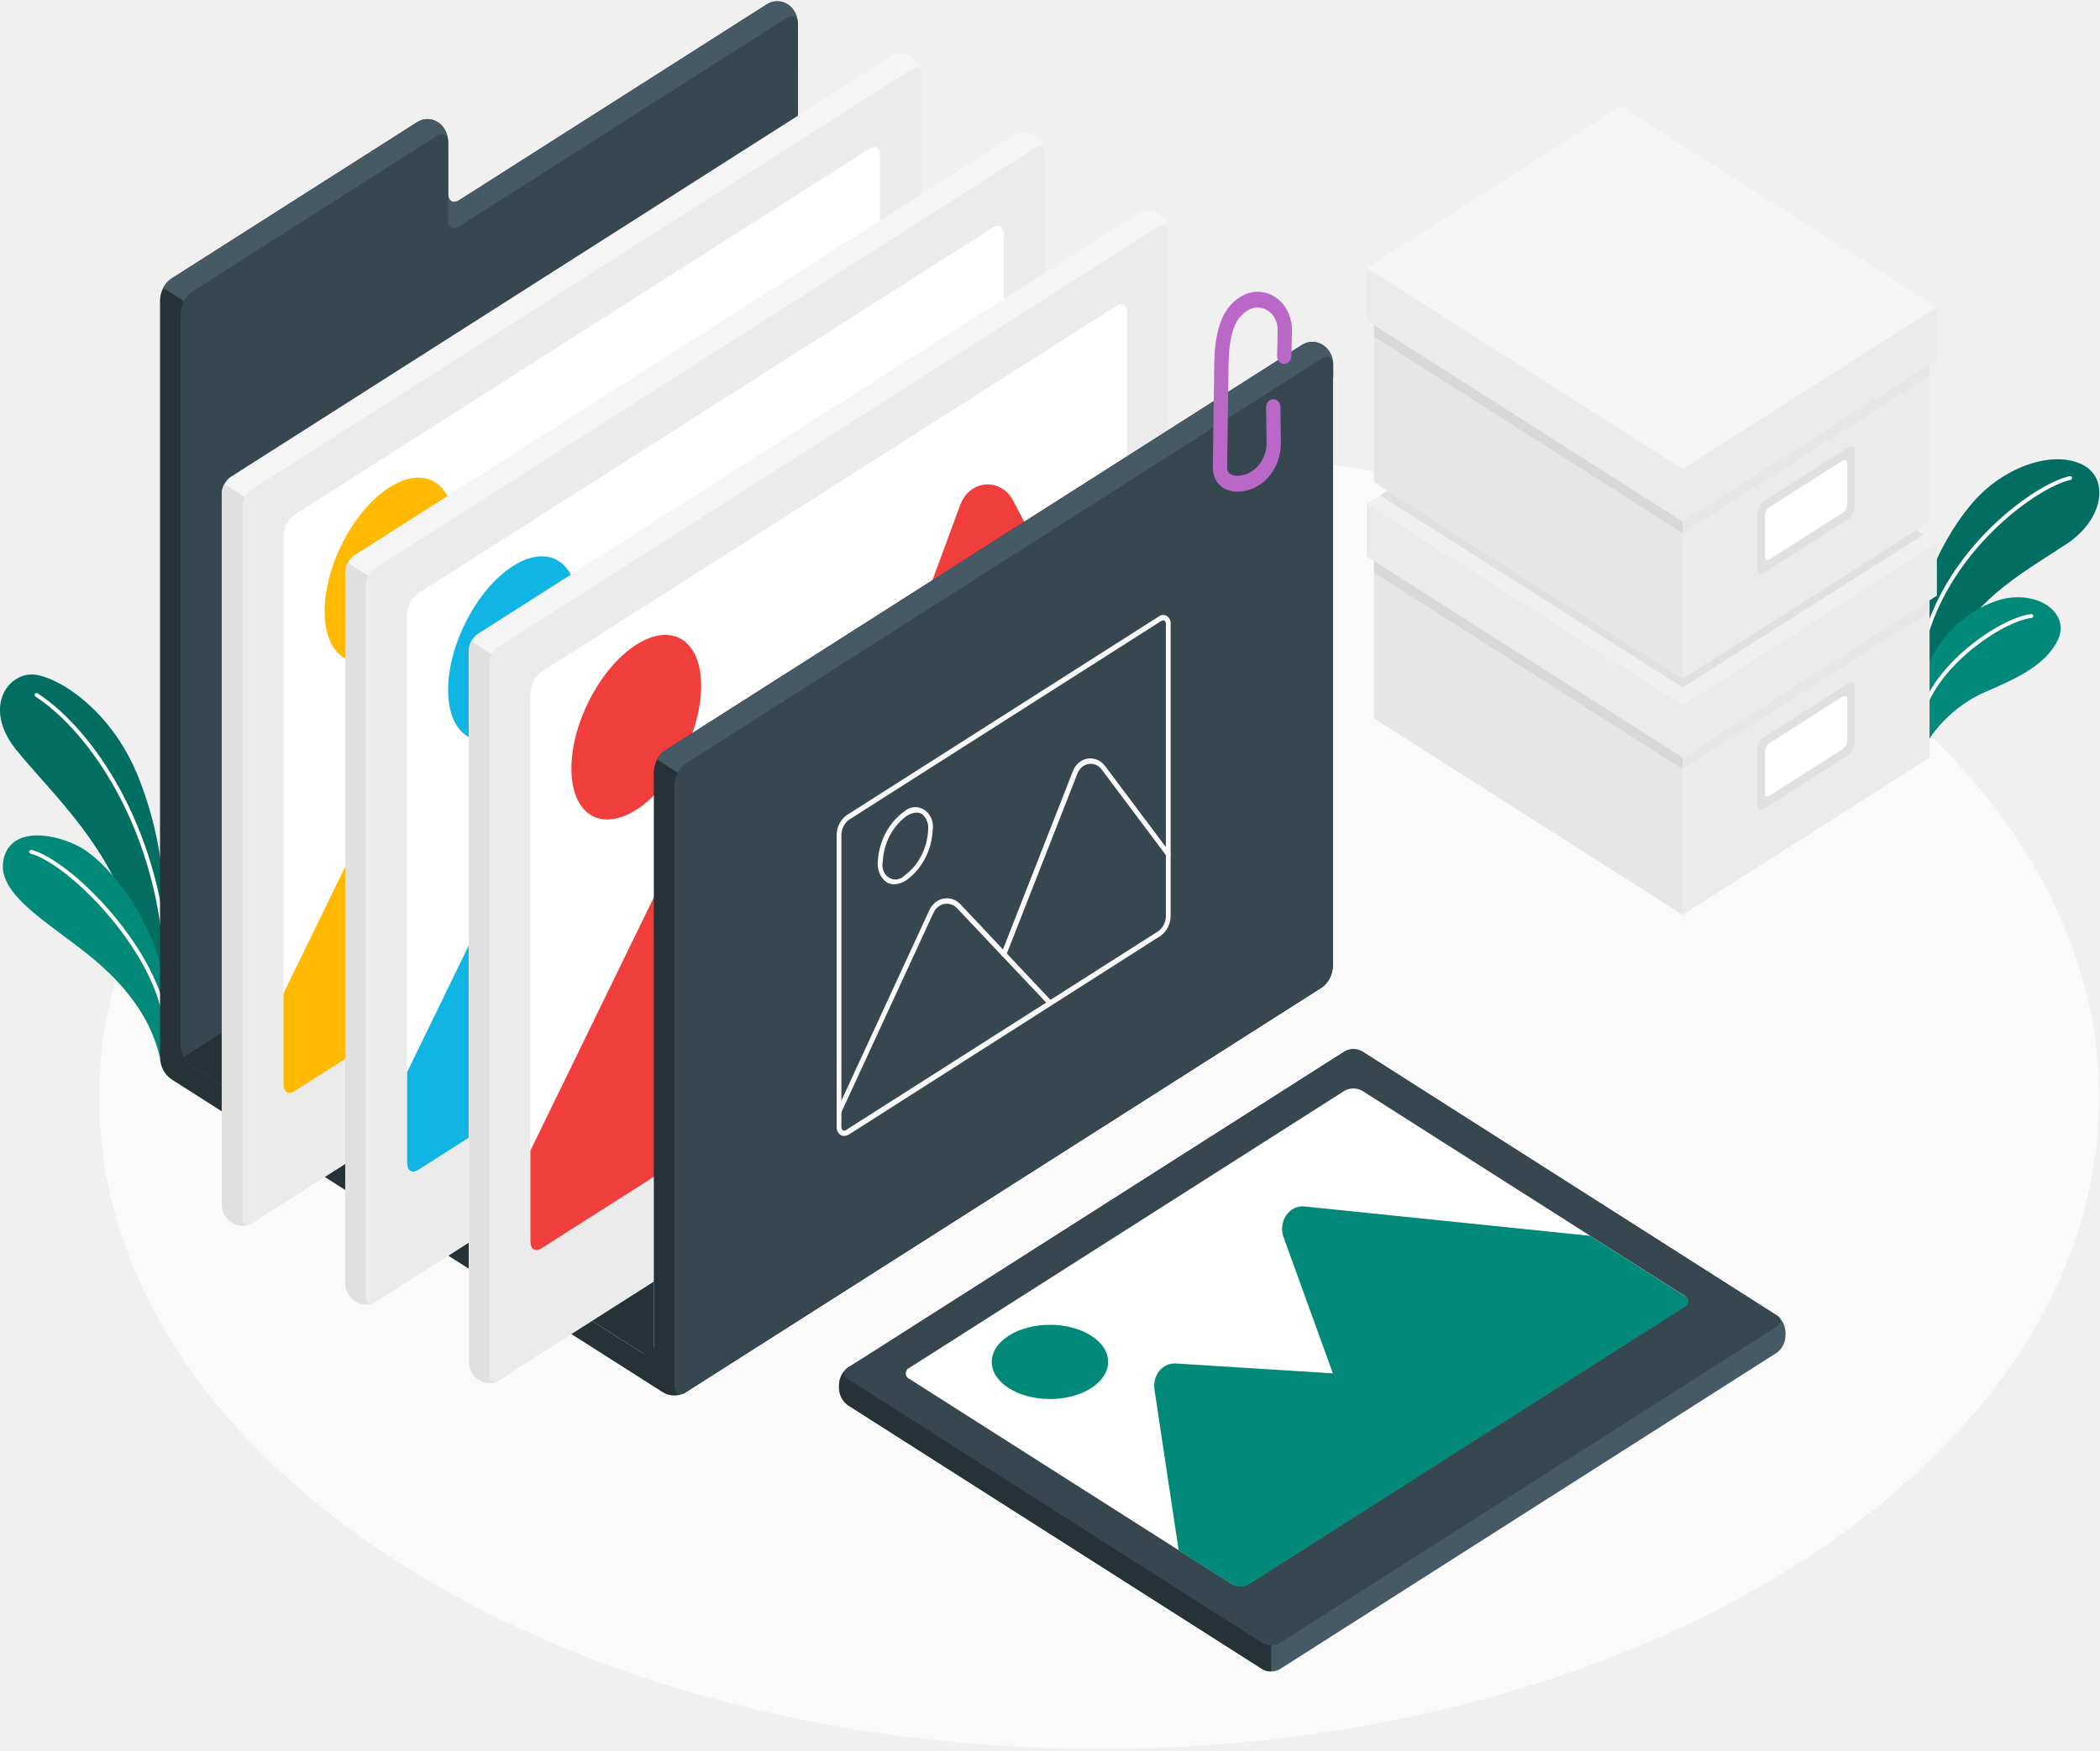
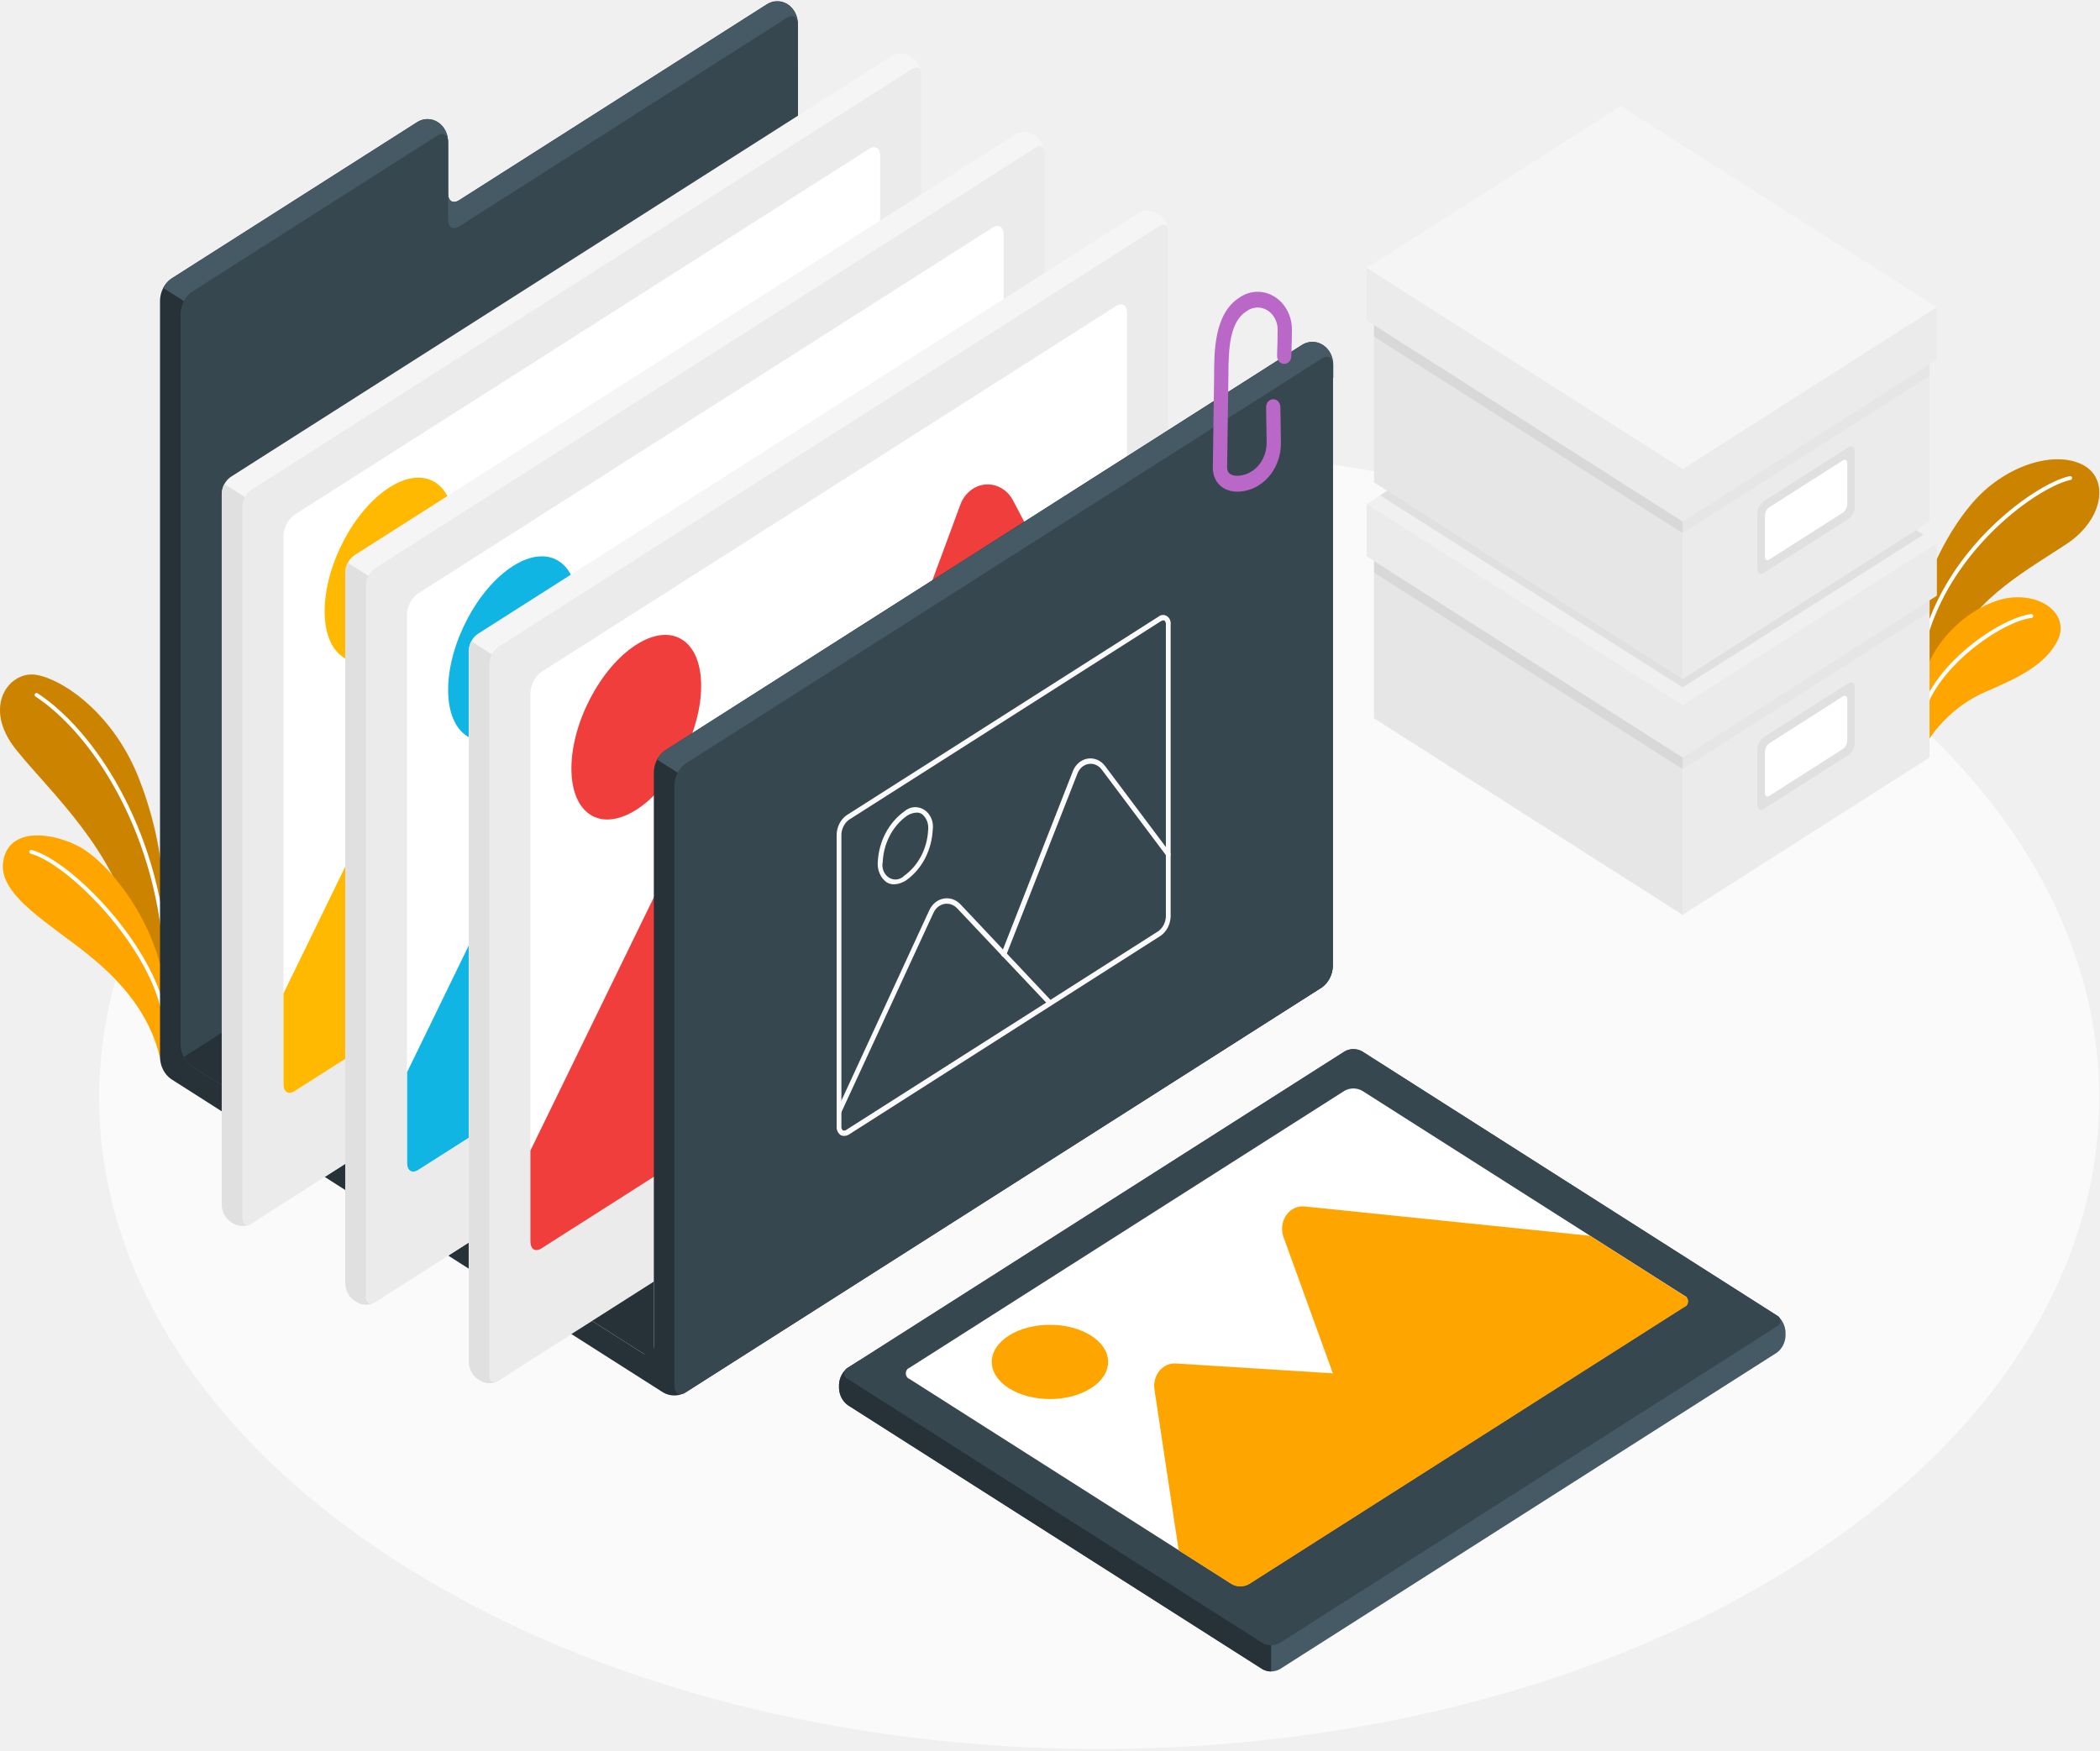
<svg xmlns="http://www.w3.org/2000/svg" width="542" height="452" viewBox="0 0 542 452" fill="none">
  <path d="M101.192 402.258C201.971 467.918 365.431 467.918 466.21 402.258C566.99 336.598 566.99 230.155 466.21 164.509C365.431 98.862 201.971 98.848 101.192 164.509C0.412 230.169 0.376 336.611 101.192 402.258Z" fill="#FAFAFA" />
-   <path d="M495.289 159.696C495.842 152.077 501.164 139.088 509.042 129.869C516.92 120.65 529.53 116.148 537.309 119.877C544.56 123.361 542.963 134.072 533.401 140.403C523.839 146.735 509.607 154.517 504.728 166.516L495.289 180.914V159.696Z" fill="#02897A" />
+   <path d="M495.289 159.696C495.842 152.077 501.164 139.088 509.042 129.869C516.92 120.65 529.53 116.148 537.309 119.877C544.56 123.361 542.963 134.072 533.401 140.403C523.839 146.735 509.607 154.517 504.728 166.516L495.289 180.914V159.696Z" fill="#FFA500" />
  <path opacity="0.2" d="M495.289 159.696C495.842 152.077 501.164 139.088 509.042 129.869C516.92 120.65 529.53 116.148 537.309 119.877C544.56 123.361 542.963 134.072 533.401 140.403C523.839 146.735 509.607 154.517 504.728 166.516L495.289 180.914V159.696Z" fill="black" />
  <path d="M534.298 123.402C525.265 125.3 498.792 144.105 495.326 172.495" stroke="white" stroke-miterlimit="10" stroke-linecap="round" />
-   <path d="M496.358 193.903C497.747 189.836 503.794 182.284 512.495 178.583C521.197 174.881 527.76 171.573 530.93 165.608C534.101 159.642 528.583 153.785 519.796 154.206C511.008 154.626 496.371 164.781 495.338 180.915L496.358 193.903Z" fill="#02897A" />
+   <path d="M496.358 193.903C497.747 189.836 503.794 182.284 512.495 178.583C521.197 174.881 527.76 171.573 530.93 165.608C534.101 159.642 528.583 153.785 519.796 154.206C511.008 154.626 496.371 164.781 495.338 180.915L496.358 193.903Z" fill="#FFA500" />
  <path d="M524.269 159.032C516.674 159.859 498.214 172.21 495.731 186.039" stroke="white" stroke-miterlimit="10" stroke-linecap="round" />
-   <path d="M42.396 232.624C42.02 221.852 39.85 211.25 35.993 201.346C29.516 184.412 16.414 175.45 9.433 174.23C2.453 173.01 -4.762 182.365 4.124 193.482C13.01 204.6 30.044 219.486 34.936 242.006L42.937 257.38L42.396 232.624Z" fill="#02897A" />
+   <path d="M42.396 232.624C42.02 221.852 39.85 211.25 35.993 201.346C29.516 184.412 16.414 175.45 9.433 174.23C2.453 173.01 -4.762 182.365 4.124 193.482C13.01 204.6 30.044 219.486 34.936 242.006L42.937 257.38L42.396 232.624Z" fill="#FFA500" />
  <path opacity="0.2" d="M42.396 232.624C42.02 221.852 39.85 211.25 35.993 201.346C29.516 184.412 16.414 175.45 9.433 174.23C2.453 173.01 -4.762 182.365 4.124 193.482C13.01 204.6 30.044 219.486 34.936 242.006L42.937 257.38L42.396 232.624Z" fill="black" />
  <path d="M9.433 179.396C23.764 188.805 40.368 213.493 42.691 246.303" stroke="white" stroke-linecap="round" stroke-linejoin="round" />
-   <path d="M41.302 273.147C39.323 264.403 34.149 255.875 23.813 247.306C13.477 238.738 -0.337 231.376 0.793 222.631C1.924 213.886 12.395 214.496 20.064 218.36C27.733 222.224 41.032 238.128 42.937 257.353L41.302 273.147Z" fill="#02897A" />
+   <path d="M41.302 273.147C39.323 264.403 34.149 255.875 23.813 247.306C13.477 238.738 -0.337 231.376 0.793 222.631C1.924 213.886 12.395 214.496 20.064 218.36C27.733 222.224 41.032 238.128 42.937 257.353L41.302 273.147Z" fill="#FFA500" />
  <path d="M8.045 219.893C18 222.605 39.36 244.161 42.457 262.519" stroke="white" stroke-linecap="round" stroke-linejoin="round" />
  <path d="M44.129 278.543C43.303 277.95 42.616 277.149 42.125 276.206C41.634 275.264 41.352 274.206 41.302 273.12V77.413C41.354 76.328 41.636 75.271 42.128 74.329C42.619 73.387 43.304 72.586 44.129 71.99L107.509 31.629C108.329 31.064 109.272 30.757 110.238 30.739C111.204 30.721 112.156 30.994 112.992 31.527C113.828 32.061 114.517 32.836 114.984 33.768C115.452 34.701 115.68 35.756 115.645 36.821V49.891C115.645 51.884 116.874 52.698 118.484 51.694L197.793 1.192C198.612 0.628 199.554 0.321 200.518 0.302C201.483 0.284 202.434 0.555 203.27 1.087C204.106 1.619 204.795 2.392 205.263 3.322C205.732 4.253 205.962 5.307 205.929 6.371V307.191L147.477 344.394L44.129 278.543Z" fill="#263238" />
  <path d="M203.274 1.097C202.418 0.636 201.475 0.406 200.522 0.425C199.569 0.444 198.634 0.711 197.793 1.205L118.484 51.708C116.911 52.711 115.645 51.898 115.645 49.905V36.835C115.68 35.77 115.452 34.715 114.985 33.782C114.517 32.849 113.828 32.075 112.992 31.541C112.156 31.007 111.204 30.735 110.238 30.753C109.272 30.771 108.329 31.078 107.509 31.642L44.129 72.004C43.296 72.586 42.607 73.387 42.126 74.336L78.48 97.493L205.929 16.295V6.384C205.894 5.335 205.636 4.309 205.174 3.391C204.713 2.472 204.062 1.686 203.274 1.097Z" fill="#455A64" />
  <path d="M203.102 4.581L118.484 58.473C116.911 59.477 115.645 58.663 115.645 56.67V36.835C115.645 34.842 114.416 34.029 112.819 35.032L49.438 75.393C48.613 75.988 47.927 76.789 47.436 77.731C46.944 78.674 46.662 79.731 46.611 80.817V269.826C46.661 270.913 46.945 271.972 47.438 272.915C47.932 273.857 48.622 274.657 49.45 275.249L152.823 341.085L205.929 307.272V6.384C205.929 4.391 204.663 3.591 203.102 4.581Z" fill="#37474F" />
  <path d="M47.447 272.836C47.922 273.79 48.612 274.594 49.45 275.168L152.823 341.004L205.929 307.191V171.898L47.447 272.836Z" fill="#263238" />
  <path d="M60.278 315.922L59.504 315.434C58.843 314.961 58.294 314.322 57.899 313.571C57.504 312.82 57.275 311.976 57.23 311.109V127.469C57.272 126.601 57.499 125.756 57.895 125.004C58.29 124.252 58.841 123.615 59.504 123.144L230.214 14.41C230.917 14.016 231.694 13.811 232.482 13.811C233.27 13.811 234.047 14.016 234.749 14.41L235.524 14.912C236.186 15.383 236.737 16.02 237.133 16.772C237.528 17.524 237.756 18.369 237.797 19.237V202.837C237.753 203.704 237.524 204.547 237.129 205.299C236.734 206.05 236.184 206.688 235.524 207.161L64.813 315.922C64.111 316.316 63.334 316.522 62.545 316.522C61.757 316.522 60.98 316.316 60.278 315.922Z" fill="#F5F5F5" />
  <path d="M67.849 131.306L57.894 124.961C57.488 125.709 57.26 126.557 57.23 127.428V311.069C57.275 311.936 57.504 312.779 57.899 313.531C58.294 314.282 58.843 314.92 59.504 315.394L60.278 315.882C60.98 316.276 61.757 316.481 62.545 316.481C63.334 316.481 64.111 316.276 64.813 315.882L67.849 313.943V131.306Z" fill="#E0E0E0" />
  <path d="M62.552 314.444V130.804C62.594 129.938 62.821 129.095 63.214 128.343C63.607 127.592 64.155 126.953 64.813 126.479L235.524 17.746C236.753 16.959 237.797 17.596 237.797 19.196V202.837C237.753 203.704 237.524 204.547 237.129 205.299C236.734 206.05 236.184 206.688 235.524 207.162L64.813 315.922C63.559 316.681 62.552 316.044 62.552 314.444Z" fill="#EBEBEB" />
  <path d="M75.997 132.892L224.34 38.421C225.901 37.418 227.166 38.231 227.166 40.224V181.822C227.117 182.908 226.835 183.965 226.343 184.908C225.852 185.851 225.165 186.651 224.34 187.245L75.997 281.702C74.436 282.706 73.17 281.892 73.17 279.899V138.315C73.222 137.23 73.505 136.173 73.996 135.231C74.487 134.288 75.173 133.487 75.997 132.892Z" fill="white" />
  <path d="M100.516 125.828C109.758 119.944 117.243 124.717 117.243 136.485C117.243 148.253 109.758 162.556 100.516 168.441C91.274 174.325 83.789 169.566 83.789 157.798C83.789 146.03 91.274 131.712 100.516 125.828Z" fill="#FFB900" />
  <path d="M116.014 168.508C116.581 167.342 117.391 166.34 118.376 165.584C119.362 164.829 120.495 164.341 121.684 164.162C122.873 163.982 124.084 164.115 125.217 164.55C126.351 164.985 127.375 165.709 128.206 166.664L147.477 188.804L184.102 89.683C184.639 88.23 185.535 86.972 186.689 86.052C187.842 85.133 189.206 84.588 190.625 84.481C192.045 84.374 193.463 84.708 194.72 85.445C195.976 86.183 197.019 87.294 197.731 88.653L227.142 144.836V181.822C227.092 182.908 226.81 183.965 226.319 184.908C225.828 185.851 225.141 186.652 224.315 187.245L75.997 281.702C74.436 282.706 73.17 281.892 73.17 279.899V256.444L116.014 168.508Z" fill="#FFB900" />
  <path d="M92.171 336.259L91.384 335.758C90.726 335.283 90.178 334.645 89.785 333.893C89.392 333.142 89.165 332.299 89.123 331.433V147.724C89.165 146.858 89.392 146.015 89.785 145.264C90.178 144.512 90.726 143.874 91.384 143.4L262.107 34.68C262.806 34.28 263.582 34.072 264.369 34.072C265.156 34.072 265.931 34.28 266.63 34.68L267.417 35.168C268.075 35.642 268.623 36.28 269.016 37.032C269.409 37.783 269.636 38.626 269.678 39.493V223.133C269.643 224.001 269.419 224.847 269.025 225.6C268.632 226.352 268.08 226.99 267.417 227.458L96.669 336.259C95.974 336.654 95.203 336.86 94.42 336.86C93.638 336.86 92.867 336.654 92.171 336.259Z" fill="#F5F5F5" />
  <path d="M99.717 151.616L89.762 145.271C89.358 146.014 89.129 146.858 89.099 147.724V331.365C89.141 332.231 89.368 333.074 89.76 333.826C90.153 334.577 90.701 335.216 91.36 335.69L92.147 336.191C92.845 336.591 93.621 336.799 94.408 336.799C95.195 336.799 95.97 336.591 96.669 336.191L99.717 334.253V151.616Z" fill="#E0E0E0" />
  <path d="M94.408 334.754V151.114C94.451 150.248 94.678 149.405 95.071 148.654C95.464 147.903 96.011 147.264 96.669 146.789L267.392 38.055C268.621 37.255 269.654 37.906 269.654 39.492V223.133C269.618 224.001 269.394 224.847 269.001 225.599C268.607 226.352 268.056 226.989 267.392 227.458L96.669 336.259C95.428 336.991 94.408 336.34 94.408 334.754Z" fill="#EBEBEB" />
  <path d="M107.866 153.229L256.208 58.745C257.769 57.755 259.035 58.569 259.035 60.548V202.119C258.984 203.204 258.702 204.261 258.211 205.204C257.719 206.146 257.033 206.947 256.208 207.542L107.866 302.026C106.292 303.016 105.027 302.216 105.027 300.223V158.652C105.078 157.565 105.362 156.507 105.855 155.564C106.349 154.621 107.038 153.821 107.866 153.229Z" fill="white" />
  <path d="M132.385 146.138C141.614 140.254 149.111 145.026 149.111 156.794C149.111 168.562 141.614 182.866 132.385 188.75C123.155 194.634 115.658 189.862 115.658 178.093C115.658 166.325 123.142 152.022 132.385 146.138Z" fill="#11B5E4" />
  <path d="M147.882 188.818C148.448 187.652 149.257 186.65 150.241 185.894C151.225 185.139 152.358 184.651 153.546 184.471C154.734 184.291 155.944 184.425 157.077 184.86C158.209 185.295 159.232 186.019 160.062 186.974L179.431 209.114L216.044 109.993C216.58 108.536 217.476 107.275 218.631 106.353C219.785 105.431 221.151 104.885 222.573 104.777C223.995 104.67 225.416 105.005 226.673 105.745C227.931 106.485 228.975 107.6 229.686 108.963L259.084 165.146V202.118C259.033 203.204 258.751 204.261 258.26 205.204C257.768 206.146 257.082 206.947 256.257 207.542L107.915 302.026C106.342 303.016 105.076 302.216 105.076 300.223V276.768L147.882 188.818Z" fill="#11B5E4" />
  <path d="M124.003 356.473L123.228 355.985C122.57 355.511 122.022 354.872 121.629 354.121C121.236 353.369 121.009 352.526 120.967 351.66V168.02C121.009 167.152 121.236 166.307 121.632 165.555C122.027 164.803 122.578 164.166 123.241 163.695L293.951 54.961C294.654 54.567 295.431 54.362 296.219 54.362C297.007 54.362 297.784 54.567 298.486 54.961L299.261 55.463C299.923 55.934 300.474 56.571 300.87 57.323C301.265 58.075 301.493 58.92 301.534 59.788V243.428C301.49 244.295 301.261 245.139 300.866 245.89C300.471 246.641 299.921 247.28 299.261 247.753L128.55 356.473C127.846 356.869 127.067 357.076 126.276 357.076C125.486 357.076 124.707 356.869 124.003 356.473Z" fill="#F5F5F5" />
  <path d="M131.586 171.898L121.668 165.553C121.262 166.301 121.033 167.15 121.004 168.021V351.661C121.046 352.527 121.273 353.37 121.666 354.122C122.059 354.873 122.607 355.512 123.265 355.986L124.04 356.474C124.742 356.868 125.519 357.074 126.307 357.074C127.095 357.074 127.872 356.868 128.575 356.474L131.623 354.535L131.586 171.898Z" fill="#E0E0E0" />
  <path d="M126.276 355.037V171.396C126.319 170.53 126.545 169.687 126.938 168.936C127.331 168.184 127.879 167.546 128.538 167.072L299.248 58.325C300.477 57.538 301.522 58.175 301.522 59.775V243.429C301.478 244.296 301.248 245.14 300.853 245.891C300.458 246.642 299.909 247.281 299.248 247.754L128.538 356.474C127.284 357.274 126.276 356.596 126.276 355.037Z" fill="#EBEBEB" />
  <path d="M139.722 173.471L288.064 79C289.625 77.997 290.891 78.81 290.891 80.803V222.374C290.84 223.459 290.558 224.517 290.067 225.459C289.575 226.401 288.889 227.202 288.064 227.797L139.722 322.295C138.161 323.298 136.895 322.484 136.895 320.491V178.88C136.949 177.797 137.232 176.743 137.723 175.804C138.214 174.864 138.899 174.065 139.722 173.471Z" fill="white" />
  <path d="M164.241 166.42C173.483 160.536 180.968 165.309 180.968 177.077C180.968 188.845 173.483 203.149 164.241 209.033C154.998 214.917 147.477 210.171 147.477 198.39C147.477 186.608 154.998 172.305 164.241 166.42Z" fill="#F03E3D" />
  <path d="M179.739 209.1C180.306 207.934 181.115 206.932 182.101 206.176C183.086 205.421 184.22 204.933 185.409 204.754C186.598 204.574 187.808 204.707 188.942 205.142C190.075 205.577 191.099 206.301 191.93 207.256L211.238 229.396L247.863 130.275C248.401 128.822 249.297 127.564 250.45 126.644C251.603 125.725 252.967 125.18 254.387 125.073C255.806 124.966 257.225 125.3 258.481 126.037C259.737 126.775 260.781 127.886 261.493 129.245L290.903 185.428V222.373C290.848 223.46 290.563 224.516 290.07 225.458C289.577 226.4 288.89 227.201 288.064 227.797L139.722 322.294C138.161 323.298 136.895 322.484 136.895 320.491V297.036L179.739 209.1Z" fill="#F03E3D" />
  <path d="M152.823 341.004L168.751 330.863V351.159L152.823 341.004Z" fill="#263238" />
  <path d="M168.751 199.176V347.553C168.751 349.546 167.522 350.346 165.924 349.356L152.823 341.004L147.477 344.394L171.197 359.497C172.074 359.992 173.045 360.25 174.03 360.25C175.015 360.25 175.986 359.992 176.863 359.497L341.17 254.912C341.997 254.319 342.685 253.518 343.178 252.576C343.671 251.633 343.956 250.576 344.009 249.489V94.334C344.041 93.269 343.811 92.213 343.342 91.281C342.873 90.35 342.183 89.576 341.346 89.043C340.51 88.509 339.557 88.237 338.591 88.254C337.625 88.272 336.681 88.578 335.861 89.141L171.59 193.767C170.764 194.357 170.076 195.156 169.582 196.096C169.089 197.036 168.804 198.091 168.751 199.176Z" fill="#263238" />
  <path d="M179.431 202.335L344.12 97.493V94.334C344.152 93.269 343.921 92.213 343.452 91.281C342.983 90.35 342.294 89.576 341.457 89.043C340.62 88.509 339.668 88.237 338.702 88.254C337.736 88.272 336.792 88.578 335.971 89.141L171.59 193.767C170.751 194.341 170.061 195.144 169.587 196.099L179.431 202.335Z" fill="#455A64" />
  <path d="M341.17 92.53L176.9 197.156C176.073 197.749 175.385 198.55 174.892 199.492C174.398 200.435 174.114 201.492 174.061 202.579V357.693C174.061 359.686 175.29 360.5 176.9 359.497L341.17 254.912C341.997 254.318 342.685 253.518 343.178 252.575C343.671 251.633 343.956 250.575 344.009 249.489V94.333C344.009 92.34 342.731 91.527 341.17 92.53Z" fill="#37474F" />
  <path d="M217.801 293.24C217.487 293.245 217.177 293.156 216.904 292.983C216.577 292.745 216.314 292.414 216.143 292.025C215.972 291.636 215.9 291.203 215.933 290.773V215.364C215.977 214.38 216.232 213.421 216.679 212.567C217.126 211.714 217.751 210.99 218.502 210.456L298.953 159.222C299.265 158.951 299.642 158.789 300.038 158.758C300.433 158.727 300.828 158.827 301.171 159.046C301.514 159.265 301.789 159.593 301.962 159.987C302.134 160.381 302.195 160.823 302.137 161.255V236.664C302.093 237.648 301.838 238.607 301.391 239.461C300.944 240.314 300.319 241.038 299.568 241.572L219.116 292.874C218.714 293.12 218.261 293.246 217.801 293.24ZM300.269 160.143C300.018 160.156 299.775 160.245 299.568 160.401L219.116 211.622C218.552 212.039 218.083 212.593 217.744 213.242C217.405 213.891 217.206 214.617 217.162 215.364V290.773C217.14 290.964 217.161 291.158 217.223 291.337C217.285 291.517 217.387 291.677 217.519 291.803C217.683 291.869 217.859 291.887 218.031 291.856C218.203 291.826 218.365 291.747 218.502 291.627L298.953 240.392C299.518 239.979 299.988 239.428 300.327 238.781C300.666 238.134 300.865 237.409 300.908 236.664V161.255C300.931 161.064 300.911 160.87 300.848 160.69C300.786 160.51 300.684 160.35 300.551 160.225C300.466 160.17 300.368 160.141 300.269 160.143Z" fill="#FAFAFA" />
  <path d="M230.767 228.298C230.066 228.306 229.375 228.11 228.764 227.729C228.005 227.154 227.399 226.366 227.01 225.445C226.621 224.525 226.463 223.506 226.552 222.495C226.683 219.891 227.368 217.357 228.551 215.099C229.734 212.84 231.381 210.92 233.361 209.493C234.079 208.849 234.959 208.461 235.882 208.381C236.806 208.302 237.729 208.534 238.53 209.048C239.331 209.562 239.971 210.332 240.365 211.257C240.758 212.182 240.888 213.217 240.735 214.225C240.606 216.83 239.923 219.365 238.74 221.624C237.557 223.883 235.908 225.803 233.926 227.227C232.973 227.875 231.886 228.244 230.767 228.298ZM236.568 209.778C235.648 209.823 234.755 210.132 233.975 210.673C232.182 211.974 230.691 213.722 229.624 215.775C228.556 217.829 227.942 220.131 227.83 222.495C227.667 223.271 227.735 224.084 228.022 224.814C228.31 225.544 228.803 226.153 229.428 226.551C230.053 226.949 230.777 227.114 231.494 227.024C232.211 226.933 232.883 226.591 233.41 226.048C235.202 224.746 236.692 222.998 237.76 220.944C238.827 218.891 239.442 216.589 239.555 214.225C239.639 213.452 239.536 212.668 239.255 211.953C238.975 211.238 238.527 210.619 237.957 210.158C237.535 209.892 237.054 209.761 236.568 209.778Z" fill="#FAFAFA" />
  <path d="M216.548 287.573C216.459 287.552 216.375 287.51 216.302 287.451C216.23 287.411 216.167 287.355 216.115 287.288C216.062 287.22 216.023 287.141 215.999 287.057C215.975 286.972 215.967 286.883 215.974 286.795C215.982 286.706 216.006 286.621 216.044 286.542L239.862 234.955C240.221 234.175 240.74 233.498 241.379 232.979C242.018 232.461 242.758 232.115 243.54 231.97C244.322 231.825 245.124 231.885 245.881 232.144C246.639 232.403 247.33 232.855 247.9 233.464L271.448 258.464C271.505 258.526 271.551 258.6 271.582 258.681C271.613 258.763 271.629 258.85 271.629 258.939C271.629 259.027 271.613 259.115 271.582 259.196C271.551 259.278 271.505 259.351 271.448 259.413C271.391 259.477 271.323 259.527 271.248 259.562C271.173 259.596 271.093 259.614 271.012 259.614C270.931 259.614 270.85 259.596 270.775 259.562C270.701 259.527 270.633 259.477 270.576 259.413L247.028 234.481C246.595 234.023 246.072 233.684 245.499 233.489C244.926 233.294 244.321 233.25 243.73 233.359C243.139 233.468 242.579 233.729 242.096 234.119C241.612 234.509 241.218 235.018 240.944 235.606L217.125 287.207C217.07 287.322 216.987 287.417 216.884 287.482C216.782 287.546 216.666 287.578 216.548 287.573Z" fill="#FAFAFA" />
  <path d="M259.035 246.981C258.954 247 258.87 247 258.789 246.981C258.642 246.909 258.526 246.777 258.466 246.612C258.406 246.447 258.408 246.263 258.469 246.1L276.905 199.081C277.234 198.227 277.757 197.48 278.423 196.912C279.089 196.344 279.876 195.975 280.708 195.839C281.541 195.703 282.391 195.805 283.178 196.135C283.964 196.465 284.661 197.013 285.201 197.725L301.964 220.082C302.017 220.149 302.057 220.227 302.082 220.312C302.107 220.396 302.116 220.485 302.109 220.574C302.102 220.662 302.079 220.748 302.042 220.827C302.004 220.905 301.953 220.975 301.891 221.031C301.778 221.128 301.638 221.18 301.495 221.177C301.352 221.175 301.214 221.119 301.104 221.018L284.34 198.661C283.938 198.123 283.418 197.708 282.829 197.456C282.24 197.203 281.602 197.123 280.976 197.221C280.351 197.319 279.759 197.592 279.257 198.015C278.754 198.439 278.359 198.997 278.109 199.637L259.674 246.642C259.612 246.764 259.518 246.863 259.403 246.923C259.289 246.984 259.16 247.004 259.035 246.981Z" fill="#FAFAFA" />
  <path d="M319.367 126.926C315.57 126.926 313.026 124.418 313.026 120.69L313.357 97.181C313.357 90.768 313.357 81.033 319.847 76.844C321.187 75.905 322.733 75.381 324.32 75.327C325.908 75.273 327.479 75.692 328.87 76.54C330.26 77.387 331.418 78.631 332.222 80.142C333.026 81.654 333.447 83.376 333.44 85.128C333.44 87.012 333.378 89.317 333.28 91.988C333.274 92.256 333.219 92.52 333.118 92.765C333.018 93.009 332.874 93.229 332.695 93.411C332.516 93.593 332.306 93.734 332.078 93.825C331.849 93.916 331.605 93.955 331.363 93.94C331.12 93.928 330.883 93.863 330.663 93.75C330.444 93.636 330.247 93.476 330.084 93.278C329.92 93.081 329.794 92.849 329.712 92.597C329.63 92.346 329.594 92.079 329.605 91.812C329.691 89.249 329.753 86.931 329.753 85.128C329.761 84.089 329.511 83.067 329.03 82.174C328.55 81.28 327.857 80.549 327.026 80.058C326.196 79.568 325.259 79.338 324.319 79.393C323.378 79.448 322.469 79.785 321.69 80.369C317.401 83.081 317.045 89.859 317.045 97.153L316.713 120.69C316.713 122.452 318.151 122.832 319.367 122.832C321.373 122.779 323.281 121.869 324.689 120.293C326.097 118.716 326.895 116.598 326.914 114.385L326.778 105.098C326.778 104.559 326.973 104.042 327.318 103.66C327.664 103.279 328.133 103.065 328.622 103.065C329.111 103.065 329.58 103.279 329.925 103.66C330.271 104.042 330.465 104.559 330.465 105.098L330.601 114.399C330.61 117.701 329.434 120.874 327.329 123.221C325.223 125.569 322.361 126.901 319.367 126.926Z" fill="#BA68C8" />
  <path d="M347.045 271.425L218.821 353.097C218.161 353.571 217.611 354.209 217.216 354.96C216.821 355.712 216.592 356.555 216.548 357.422V358.412C216.591 359.281 216.82 360.127 217.215 360.881C217.61 361.635 218.16 362.275 218.821 362.751L325.807 430.892C326.51 431.286 327.287 431.492 328.075 431.492C328.863 431.492 329.64 431.286 330.342 430.892L458.566 349.22C459.226 348.746 459.776 348.108 460.171 347.357C460.566 346.606 460.795 345.762 460.84 344.895V343.892C460.795 343.024 460.566 342.181 460.171 341.43C459.776 340.678 459.226 340.04 458.566 339.567L351.58 271.425C350.877 271.031 350.1 270.826 349.312 270.826C348.524 270.826 347.747 271.031 347.045 271.425Z" fill="#455A64" />
  <path d="M216.548 357.422V358.412C216.591 359.281 216.82 360.127 217.215 360.881C217.61 361.634 218.16 362.275 218.821 362.75L325.807 430.892C326.504 431.297 327.282 431.502 328.069 431.488V418.798L221.857 351.172L218.821 353.111C218.163 353.583 217.614 354.219 217.219 354.968C216.824 355.716 216.594 356.557 216.548 357.422Z" fill="#263238" />
  <path d="M218.821 353.097L347.045 271.425C347.747 271.031 348.524 270.825 349.312 270.825C350.1 270.825 350.877 271.031 351.58 271.425L458.566 339.566C458.842 339.665 459.083 339.859 459.254 340.118C459.424 340.377 459.516 340.69 459.516 341.01C459.516 341.331 459.424 341.643 459.254 341.902C459.083 342.162 458.842 342.355 458.566 342.454L330.342 424.126C329.64 424.52 328.863 424.726 328.075 424.726C327.287 424.726 326.51 424.52 325.807 424.126L218.821 355.985C218.545 355.885 218.304 355.692 218.134 355.433C217.963 355.174 217.871 354.861 217.871 354.541C217.871 354.22 217.963 353.908 218.134 353.649C218.304 353.389 218.545 353.196 218.821 353.097Z" fill="#37474F" />
  <path d="M234.737 355.985L317.831 408.86C318.53 409.259 319.305 409.468 320.092 409.468C320.879 409.468 321.655 409.259 322.354 408.86L434.661 337.343C434.938 337.244 435.178 337.05 435.349 336.791C435.52 336.532 435.612 336.219 435.612 335.899C435.612 335.578 435.52 335.266 435.349 335.007C435.178 334.747 434.938 334.554 434.661 334.455L351.568 281.58C350.863 281.192 350.087 280.99 349.3 280.99C348.513 280.99 347.737 281.192 347.032 281.58L234.737 353.097C234.461 353.196 234.22 353.389 234.049 353.649C233.879 353.908 233.787 354.22 233.787 354.541C233.787 354.861 233.879 355.174 234.049 355.433C234.22 355.692 234.461 355.885 234.737 355.985Z" fill="white" />
-   <path d="M260.362 344.799C266.225 341.071 275.737 341.071 281.6 344.799C287.462 348.528 287.474 354.588 281.6 358.357C275.725 362.126 266.225 362.086 260.362 358.357C254.5 354.629 254.5 348.541 260.362 344.799Z" fill="#02897A" />
-   <path d="M434.674 334.496L410.388 319.026L336.647 311.447C335.75 311.356 334.847 311.519 334.024 311.923C333.201 312.327 332.486 312.957 331.947 313.753C331.408 314.549 331.063 315.484 330.946 316.469C330.828 317.454 330.942 318.456 331.276 319.379L344.009 354.534L303.451 351.985C302.661 351.933 301.869 352.079 301.137 352.413C300.405 352.746 299.75 353.258 299.223 353.911C298.695 354.563 298.309 355.338 298.092 356.179C297.875 357.019 297.833 357.903 297.97 358.764L304.213 400.237L317.88 408.942C318.579 409.341 319.354 409.549 320.141 409.549C320.929 409.549 321.704 409.341 322.403 408.942L434.711 337.424C435 337.332 435.255 337.137 435.434 336.869C435.614 336.602 435.709 336.277 435.704 335.944C435.7 335.612 435.597 335.29 435.411 335.028C435.225 334.766 434.966 334.579 434.674 334.496Z" fill="#02897A" />
+   <path d="M260.362 344.799C266.225 341.071 275.737 341.071 281.6 344.799C287.462 348.528 287.474 354.588 281.6 358.357C275.725 362.126 266.225 362.086 260.362 358.357C254.5 354.629 254.5 348.541 260.362 344.799Z" fill="#FFA500" />
+   <path d="M434.674 334.496L410.388 319.026L336.647 311.447C335.75 311.356 334.847 311.519 334.024 311.923C333.201 312.327 332.486 312.957 331.947 313.753C331.408 314.549 331.063 315.484 330.946 316.469C330.828 317.454 330.942 318.456 331.276 319.379L344.009 354.534L303.451 351.985C302.661 351.933 301.869 352.079 301.137 352.413C300.405 352.746 299.75 353.258 299.223 353.911C298.695 354.563 298.309 355.338 298.092 356.179C297.875 357.019 297.833 357.903 297.97 358.764L304.213 400.237L317.88 408.942C318.579 409.341 319.354 409.549 320.141 409.549C320.929 409.549 321.704 409.341 322.403 408.942L434.711 337.424C435 337.332 435.255 337.137 435.434 336.869C435.614 336.602 435.709 336.277 435.704 335.944C435.7 335.612 435.597 335.29 435.411 335.028C435.225 334.766 434.966 334.579 434.674 334.496Z" fill="#FFA500" />
  <path d="M434.281 236.162V182.039L498.005 141.461V195.57L434.281 236.162Z" fill="#EBEBEB" />
  <path d="M434.281 182.039L354.616 131.306V185.428L434.281 236.162V182.039Z" fill="#E6E6E6" />
  <path d="M434.281 182.039L499.898 140.24L418.34 88.287L352.735 130.099L434.281 182.039Z" fill="#F0F0F0" />
  <path d="M434.281 182.039V195.569L499.898 153.784V140.24L434.281 182.039Z" fill="#EBEBEB" />
  <path d="M434.281 195.569L498.005 154.991V157.96L434.281 198.552V195.569Z" fill="#E6E6E6" />
  <path d="M352.735 130.099L434.281 182.039V195.569L352.735 143.63V130.099Z" fill="#EBEBEB" />
  <g style="mix-blend-mode:multiply" opacity="0.5">
    <path d="M434.281 195.57L354.616 144.837V147.819L434.281 198.553V195.57Z" fill="#E0E0E0" />
  </g>
  <path d="M455.26 190.268L477.026 176.399C477.96 175.802 478.722 176.29 478.722 177.483V191.678C478.691 192.33 478.521 192.964 478.227 193.529C477.932 194.094 477.521 194.575 477.026 194.932L455.26 208.815C454.314 209.412 453.564 208.937 453.564 207.744V193.509C453.591 192.858 453.759 192.224 454.054 191.661C454.349 191.097 454.763 190.619 455.26 190.268Z" fill="#E0E0E0" />
  <path d="M456.649 191.882L475.625 179.789C476.252 179.395 476.768 179.721 476.768 180.507V191.191C476.75 191.627 476.636 192.052 476.437 192.43C476.238 192.808 475.96 193.127 475.625 193.36L456.649 205.454C456.022 205.847 455.518 205.454 455.518 204.721V194.038C455.537 193.605 455.649 193.183 455.846 192.808C456.042 192.433 456.318 192.116 456.649 191.882Z" fill="white" />
  <path d="M434.281 175.246V121.124L498.005 80.532V134.654L434.281 175.246Z" fill="#EBEBEB" />
  <path d="M434.281 121.124L354.616 70.391V124.514L434.281 175.247V121.124Z" fill="#E6E6E6" />
  <path d="M434.281 121.124L499.898 79.311L418.34 27.372L352.735 69.17L434.281 121.124Z" fill="#F5F5F5" />
  <path d="M434.281 121.124V134.655L499.898 92.87V79.312L434.281 121.124Z" fill="#EBEBEB" />
  <path d="M434.281 134.655L498.005 94.063V97.046L434.281 137.624V134.655Z" fill="#E6E6E6" />
  <path d="M352.735 69.17L434.281 121.124V134.655L352.735 82.715V69.17Z" fill="#EBEBEB" />
  <g style="mix-blend-mode:multiply" opacity="0.5">
    <path d="M434.281 134.654L354.616 83.921V86.89L434.281 137.623V134.654Z" fill="#E0E0E0" />
  </g>
  <path d="M455.26 129.353L477.026 115.484C477.96 114.887 478.722 115.375 478.722 116.568V130.763C478.688 131.414 478.517 132.047 478.223 132.612C477.928 133.177 477.519 133.658 477.026 134.017L455.26 147.873C454.314 148.47 453.564 147.982 453.564 146.789V132.594C453.591 131.943 453.759 131.31 454.054 130.746C454.349 130.182 454.763 129.704 455.26 129.353Z" fill="#E0E0E0" />
  <path d="M456.649 130.953L475.625 118.873C476.252 118.48 476.768 118.792 476.768 119.592V130.18C476.744 130.615 476.628 131.038 476.43 131.414C476.231 131.791 475.955 132.111 475.625 132.35L456.649 144.43C456.022 144.836 455.518 144.511 455.518 143.711V133.068C455.542 132.642 455.657 132.229 455.854 131.861C456.05 131.494 456.323 131.183 456.649 130.953Z" fill="white" />
  <path d="M494.564 136.837L434.281 175.247L358.057 126.669L356.189 127.889L434.281 177.456L496.445 138.03L494.564 136.837Z" fill="#E0E0E0" />
</svg>
